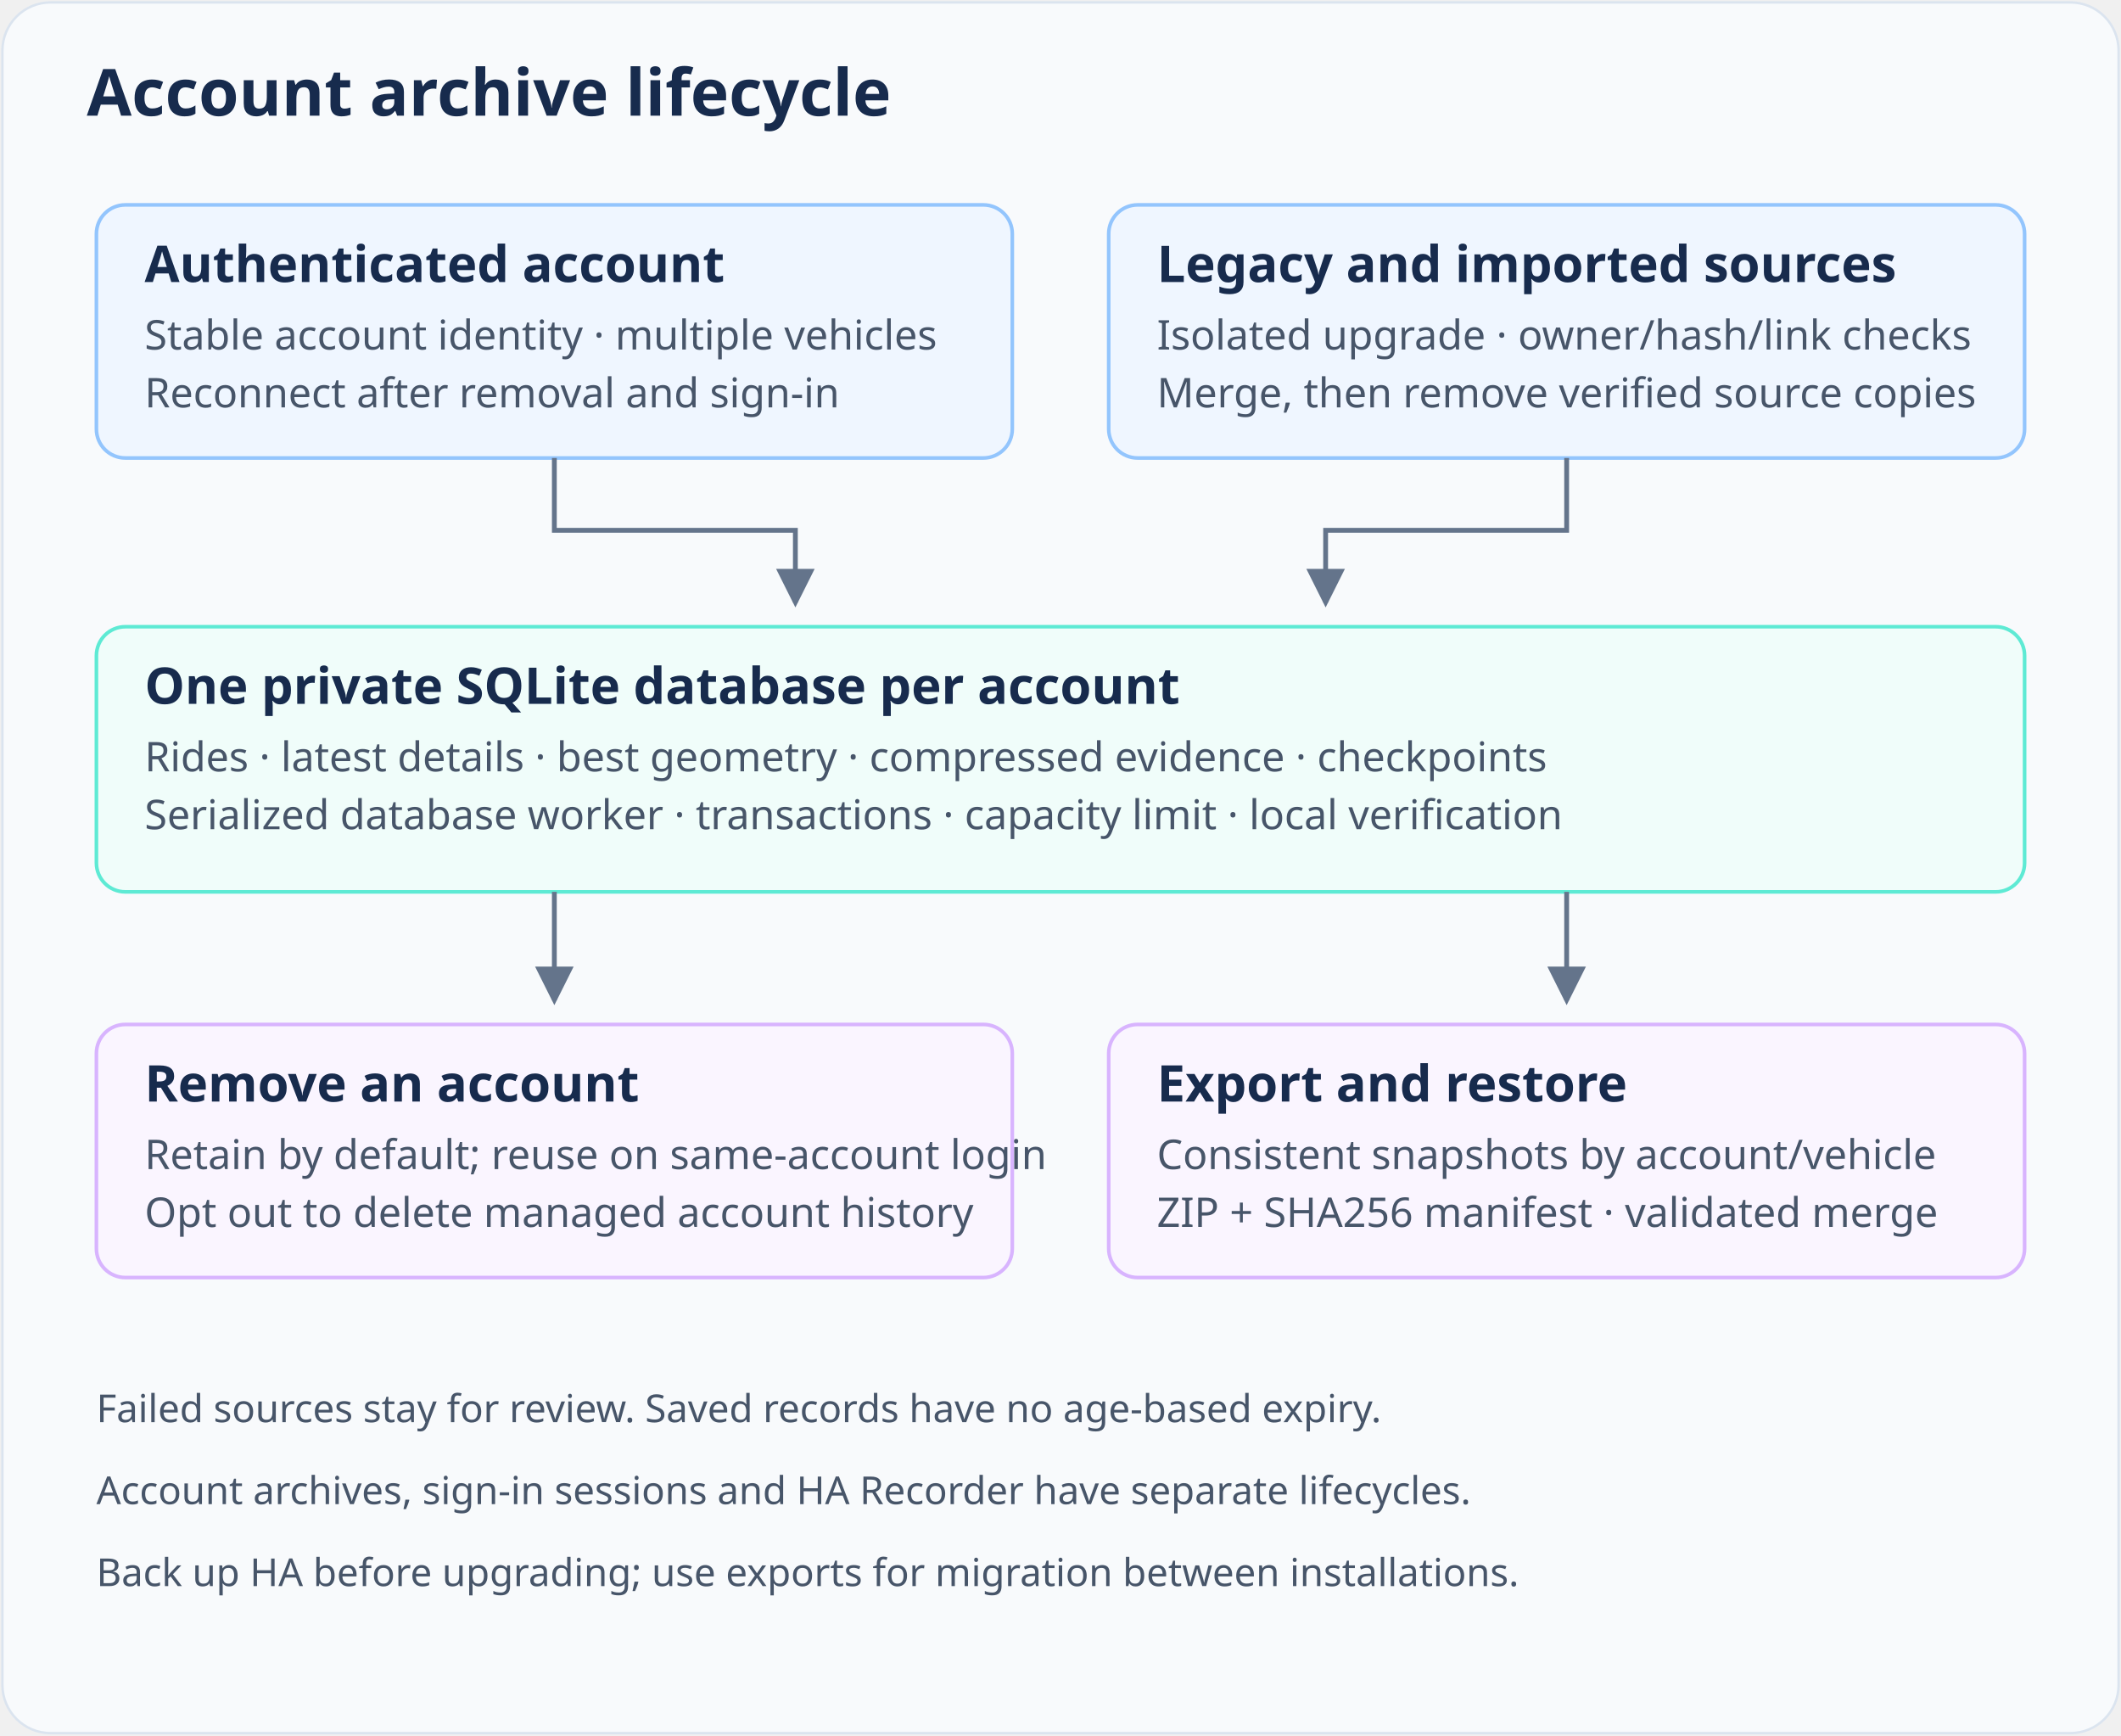
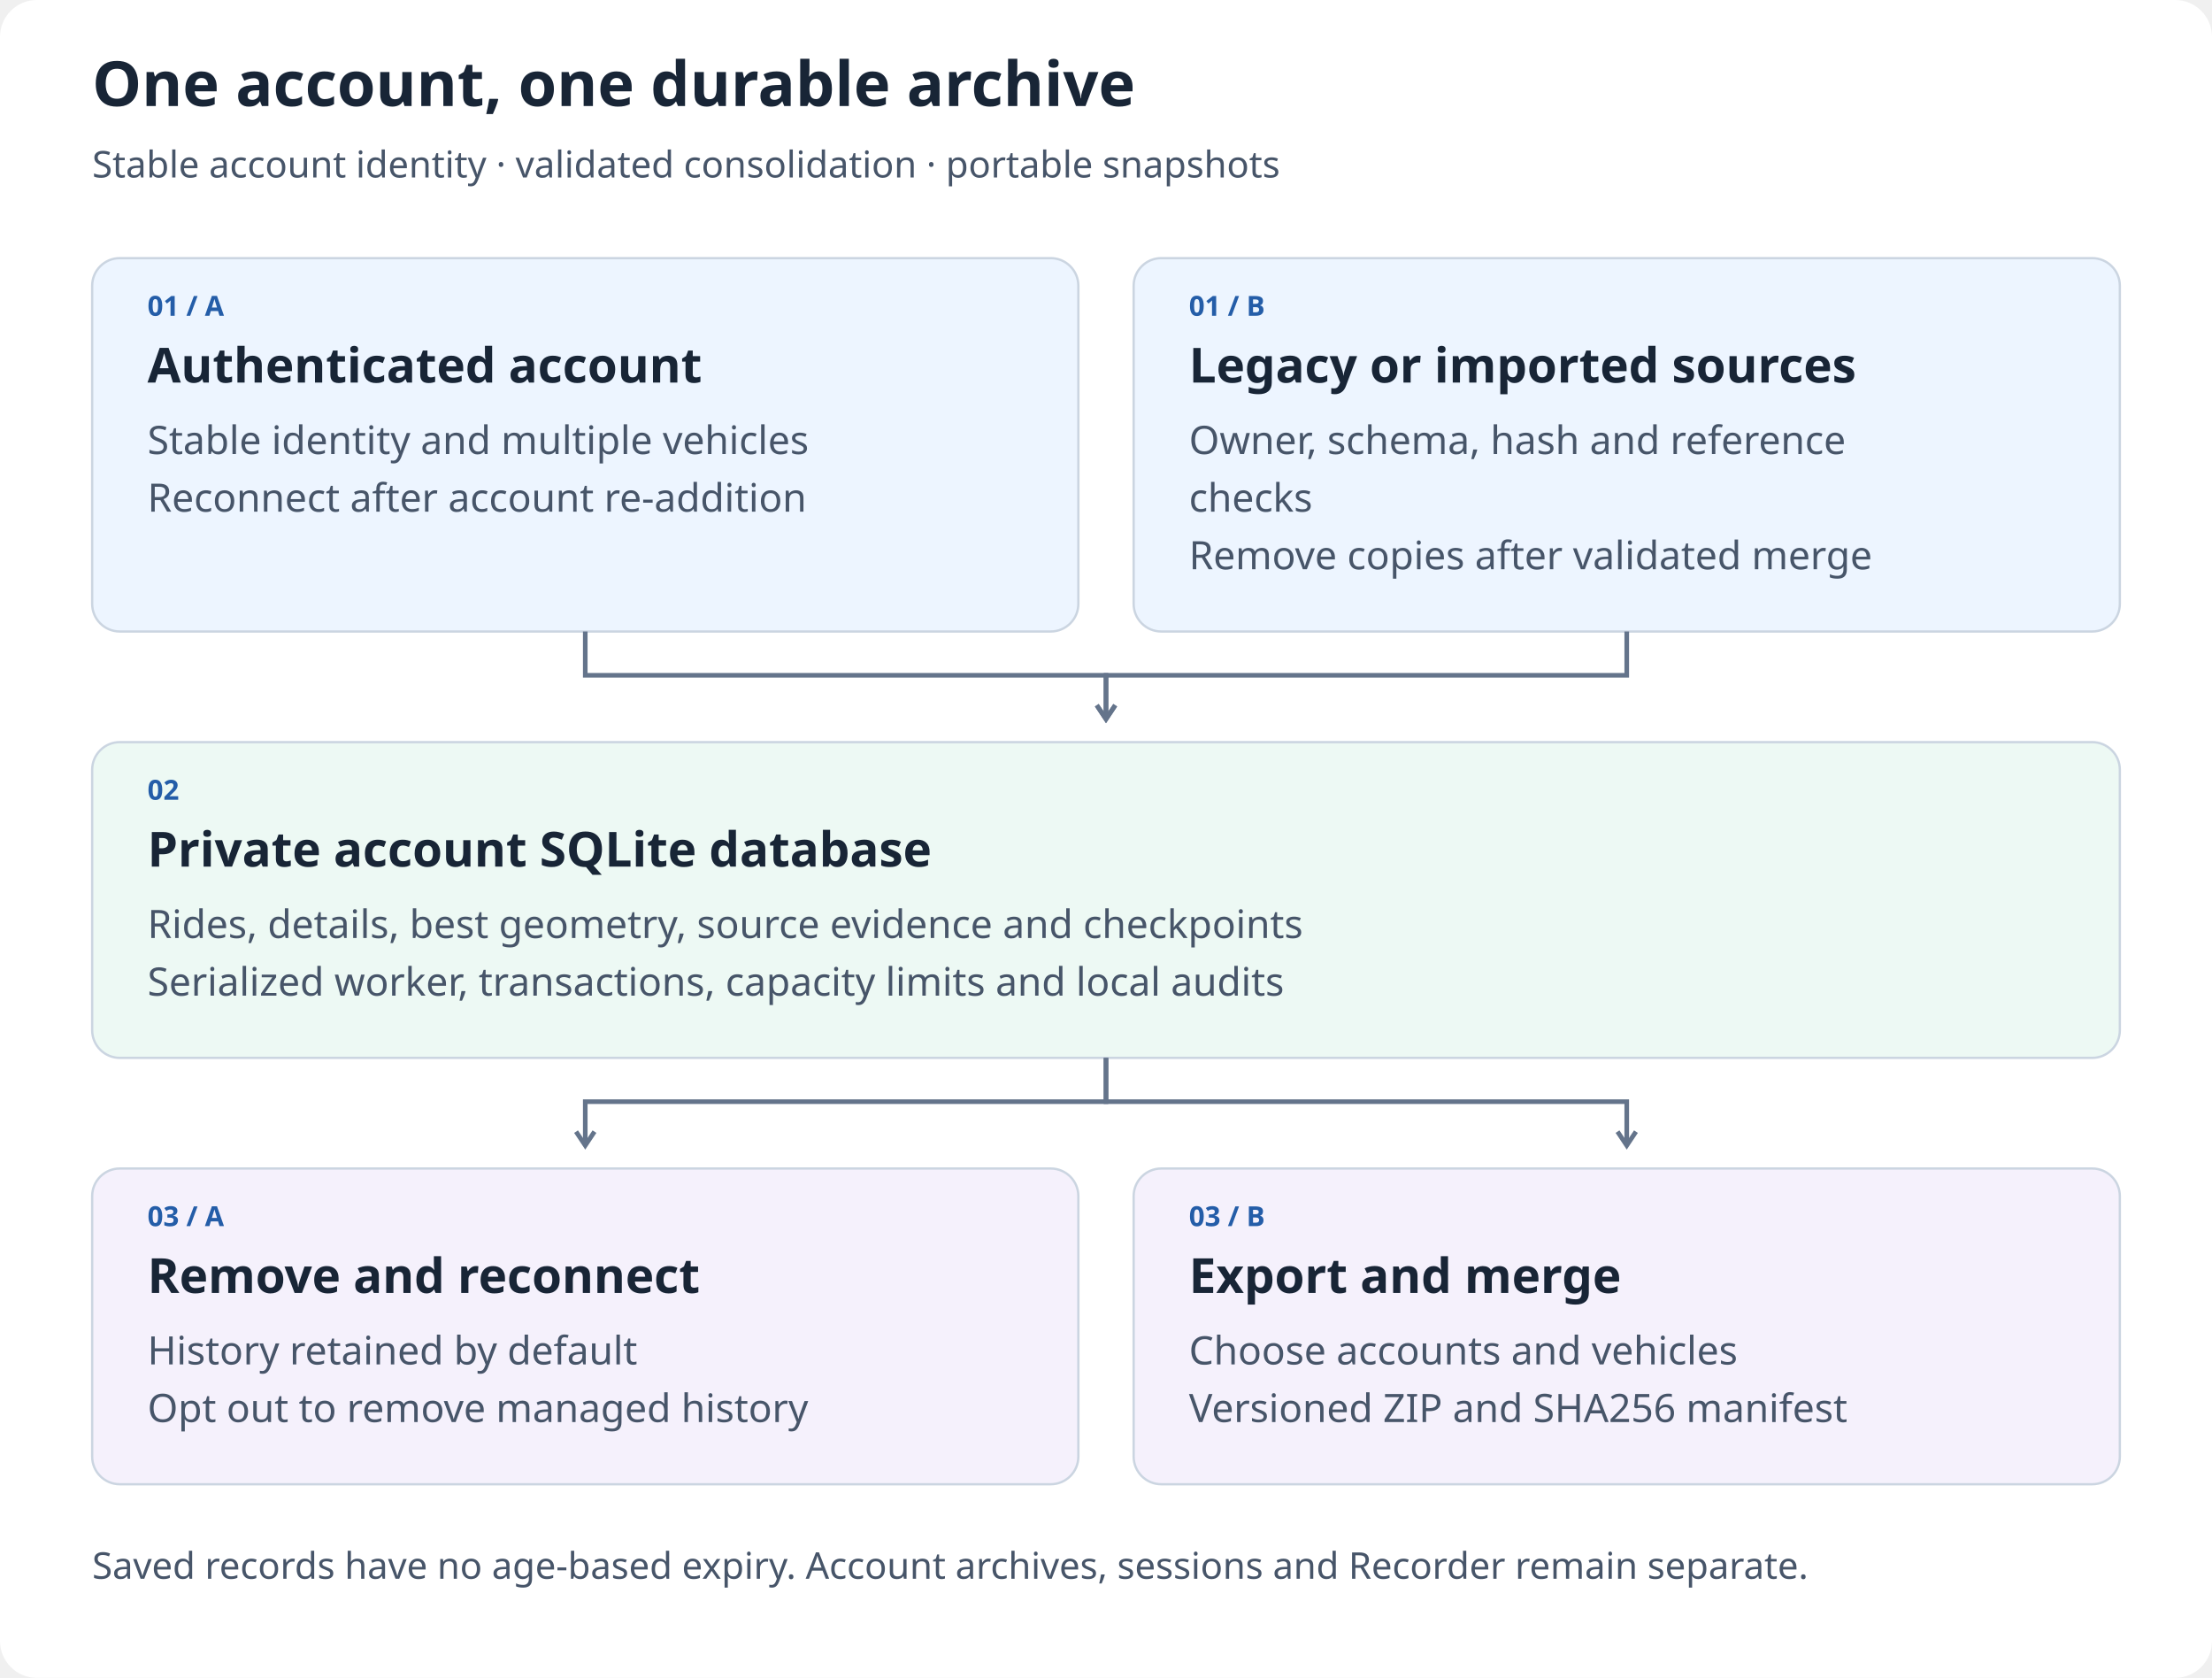
- <svg xmlns="http://www.w3.org/2000/svg" width="880" height="720" viewBox="0 0 880 720" role="img" aria-labelledby="title desc" xml:lang="en">
-   <defs>
-     <marker id="arrow" markerWidth="8" markerHeight="8" refX="7" refY="4" orient="auto-start-reverse">
-       <path d="M0 0 L8 4 L0 8 Z" fill="#64748b" />
-     </marker>
-   </defs>
-   <style>
-   text {font-family: -apple-system, BlinkMacSystemFont, 'Segoe UI', 'Noto Sans',
-     'Noto Sans CJK SC', 'PingFang SC', 'Microsoft YaHei', sans-serif; fill: #172b4d}
-   .title {font-size: 27px; font-weight: 700}
-   .label {font-size: 21px; font-weight: 650}
-   .body {font-size: 17px; fill: #475569}
-   .foot {font-size: 16px; fill: #475569}
-   .page {fill: #f8fafc; stroke: #dbe4ef}
-   .card {fill: #fff; stroke: #cbd5e1; stroke-width: 1.5}
-   .blue {fill: #eff6ff; stroke: #93c5fd}
-   .green {fill: #f0fdfa; stroke: #5eead4}
-   .purple {fill: #faf5ff; stroke: #d8b4fe}
-   .line {fill: none; stroke: #64748b; stroke-width: 2; marker-end: url(#arrow)}
- </style>
-   <rect class="page" x="1" y="1" width="878" height="718" rx="20" />
-   <text class="title" x="36" y="48">Account archive lifecycle</text>
-   <rect class="card blue" x="40" y="85" width="380" height="105" rx="12" />
-   <text class="label" x="60" y="117">Authenticated account</text>
-   <text class="body" x="60" y="145">Stable account identity · multiple vehicles</text>
-   <text class="body" x="60" y="169">Reconnect after removal and sign-in</text>
-   <rect class="card blue" x="460" y="85" width="380" height="105" rx="12" />
-   <text class="label" x="480" y="117">Legacy and imported sources</text>
-   <text class="body" x="480" y="145">Isolated upgrade · owner/hash/link checks</text>
-   <text class="body" x="480" y="169">Merge, then remove verified source copies</text>
-   <path class="line" d="M 230 190 V 220 H 330 V 250" />
-   <path class="line" d="M 650 190 V 220 H 550 V 250" />
-   <rect class="card green" x="40" y="260" width="800" height="110" rx="12" />
-   <text class="label" x="60" y="292">One private SQLite database per account</text>
-   <text class="body" x="60" y="320">Rides · latest details · best geometry · compressed evidence · checkpoints</text>
-   <text class="body" x="60" y="344">Serialized database worker · transactions · capacity limit · local verification</text>
-   <path class="line" d="M 230 370 V 415" />
-   <path class="line" d="M 650 370 V 415" />
-   <rect class="card purple" x="40" y="425" width="380" height="105" rx="12" />
-   <text class="label" x="60" y="457">Remove an account</text>
-   <text class="body" x="60" y="485">Retain by default; reuse on same-account login</text>
-   <text class="body" x="60" y="509">Opt out to delete managed account history</text>
-   <rect class="card purple" x="460" y="425" width="380" height="105" rx="12" />
-   <text class="label" x="480" y="457">Export and restore</text>
-   <text class="body" x="480" y="485">Consistent snapshots by account/vehicle</text>
-   <text class="body" x="480" y="509">ZIP + SHA256 manifest · validated merge</text>
-   <text class="foot" x="40" y="590">Failed sources stay for review. Saved records have no age-based expiry.</text>
-   <text class="foot" x="40" y="624">Account archives, sign-in sessions and HA Recorder have separate lifecycles.</text>
-   <text class="foot" x="40" y="658">Back up HA before upgrading; use exports for migration between installations.</text>
+ <svg xmlns="http://www.w3.org/2000/svg" width="960" height="728" viewBox="0 0 960 728" role="img" aria-labelledby="title desc" xml:lang="en">
+   <style>text {font-family: -apple-system, BlinkMacSystemFont, "Segoe UI", "Noto Sans", "PingFang SC", "Microsoft YaHei", sans-serif}</style>
+   <rect width="960" height="728" rx="16" fill="#ffffff" />
+   <text x="40" y="46" font-size="27" font-weight="700" fill="#182536">One account, one durable archive</text>
+   <text x="40" y="77" font-size="16" font-weight="400" fill="#475569">Stable account identity · validated consolidation · portable snapshots</text>
+   <rect x="40" y="112" width="428" height="162" rx="12" fill="#edf5ff" stroke="#cbd5e1" />
+   <text x="64" y="137" font-size="12" font-weight="700" fill="#245da8">01 / A</text>
+   <text x="64" y="166" font-size="21" font-weight="650" fill="#182536">Authenticated account</text>
+   <text x="64" y="197" font-size="17" font-weight="400" fill="#475569">Stable identity and multiple vehicles</text>
+   <text x="64" y="222" font-size="17" font-weight="400" fill="#475569">Reconnect after account re-addition</text>
+   <rect x="492" y="112" width="428" height="162" rx="12" fill="#edf5ff" stroke="#cbd5e1" />
+   <text x="516" y="137" font-size="12" font-weight="700" fill="#245da8">01 / B</text>
+   <text x="516" y="166" font-size="21" font-weight="650" fill="#182536">Legacy or imported sources</text>
+   <text x="516" y="197" font-size="17" font-weight="400" fill="#475569">Owner, schema, hash and reference</text>
+   <text x="516" y="222" font-size="17" font-weight="400" fill="#475569">checks</text>
+   <text x="516" y="247" font-size="17" font-weight="400" fill="#475569">Remove copies after validated merge</text>
+   <path d="M254 274 V293 H480 V312" fill="none" stroke="#64748b" stroke-width="2" />
+   <path d="M476 306 L480 312 L484 306" fill="none" stroke="#64748b" stroke-width="2" />
+   <path d="M706 274 V293 H480 V312" fill="none" stroke="#64748b" stroke-width="2" />
+   <path d="M476 306 L480 312 L484 306" fill="none" stroke="#64748b" stroke-width="2" />
+   <rect x="40" y="322" width="880" height="137" rx="12" fill="#edf9f4" stroke="#cbd5e1" />
+   <text x="64" y="347" font-size="12" font-weight="700" fill="#245da8">02</text>
+   <text x="64" y="376" font-size="21" font-weight="650" fill="#182536">Private account SQLite database</text>
+   <text x="64" y="407" font-size="17" font-weight="400" fill="#475569">Rides, details, best geometry, source evidence and checkpoints</text>
+   <text x="64" y="432" font-size="17" font-weight="400" fill="#475569">Serialized worker, transactions, capacity limits and local audits</text>
+   <path d="M480 459 V478 H254 V497" fill="none" stroke="#64748b" stroke-width="2" />
+   <path d="M250 491 L254 497 L258 491" fill="none" stroke="#64748b" stroke-width="2" />
+   <path d="M480 459 V478 H706 V497" fill="none" stroke="#64748b" stroke-width="2" />
+   <path d="M702 491 L706 497 L710 491" fill="none" stroke="#64748b" stroke-width="2" />
+   <rect x="40" y="507" width="428" height="137" rx="12" fill="#f5f1fc" stroke="#cbd5e1" />
+   <text x="64" y="532" font-size="12" font-weight="700" fill="#245da8">03 / A</text>
+   <text x="64" y="561" font-size="21" font-weight="650" fill="#182536">Remove and reconnect</text>
+   <text x="64" y="592" font-size="17" font-weight="400" fill="#475569">History retained by default</text>
+   <text x="64" y="617" font-size="17" font-weight="400" fill="#475569">Opt out to remove managed history</text>
+   <rect x="492" y="507" width="428" height="137" rx="12" fill="#f5f1fc" stroke="#cbd5e1" />
+   <text x="516" y="532" font-size="12" font-weight="700" fill="#245da8">03 / B</text>
+   <text x="516" y="561" font-size="21" font-weight="650" fill="#182536">Export and merge</text>
+   <text x="516" y="592" font-size="17" font-weight="400" fill="#475569">Choose accounts and vehicles</text>
+   <text x="516" y="617" font-size="17" font-weight="400" fill="#475569">Versioned ZIP and SHA256 manifest</text>
+   <text x="40" y="685" font-size="16" font-weight="400" fill="#475569">Saved records have no age-based expiry. Account archives, sessions and Recorder remain separate.</text>
</svg>
